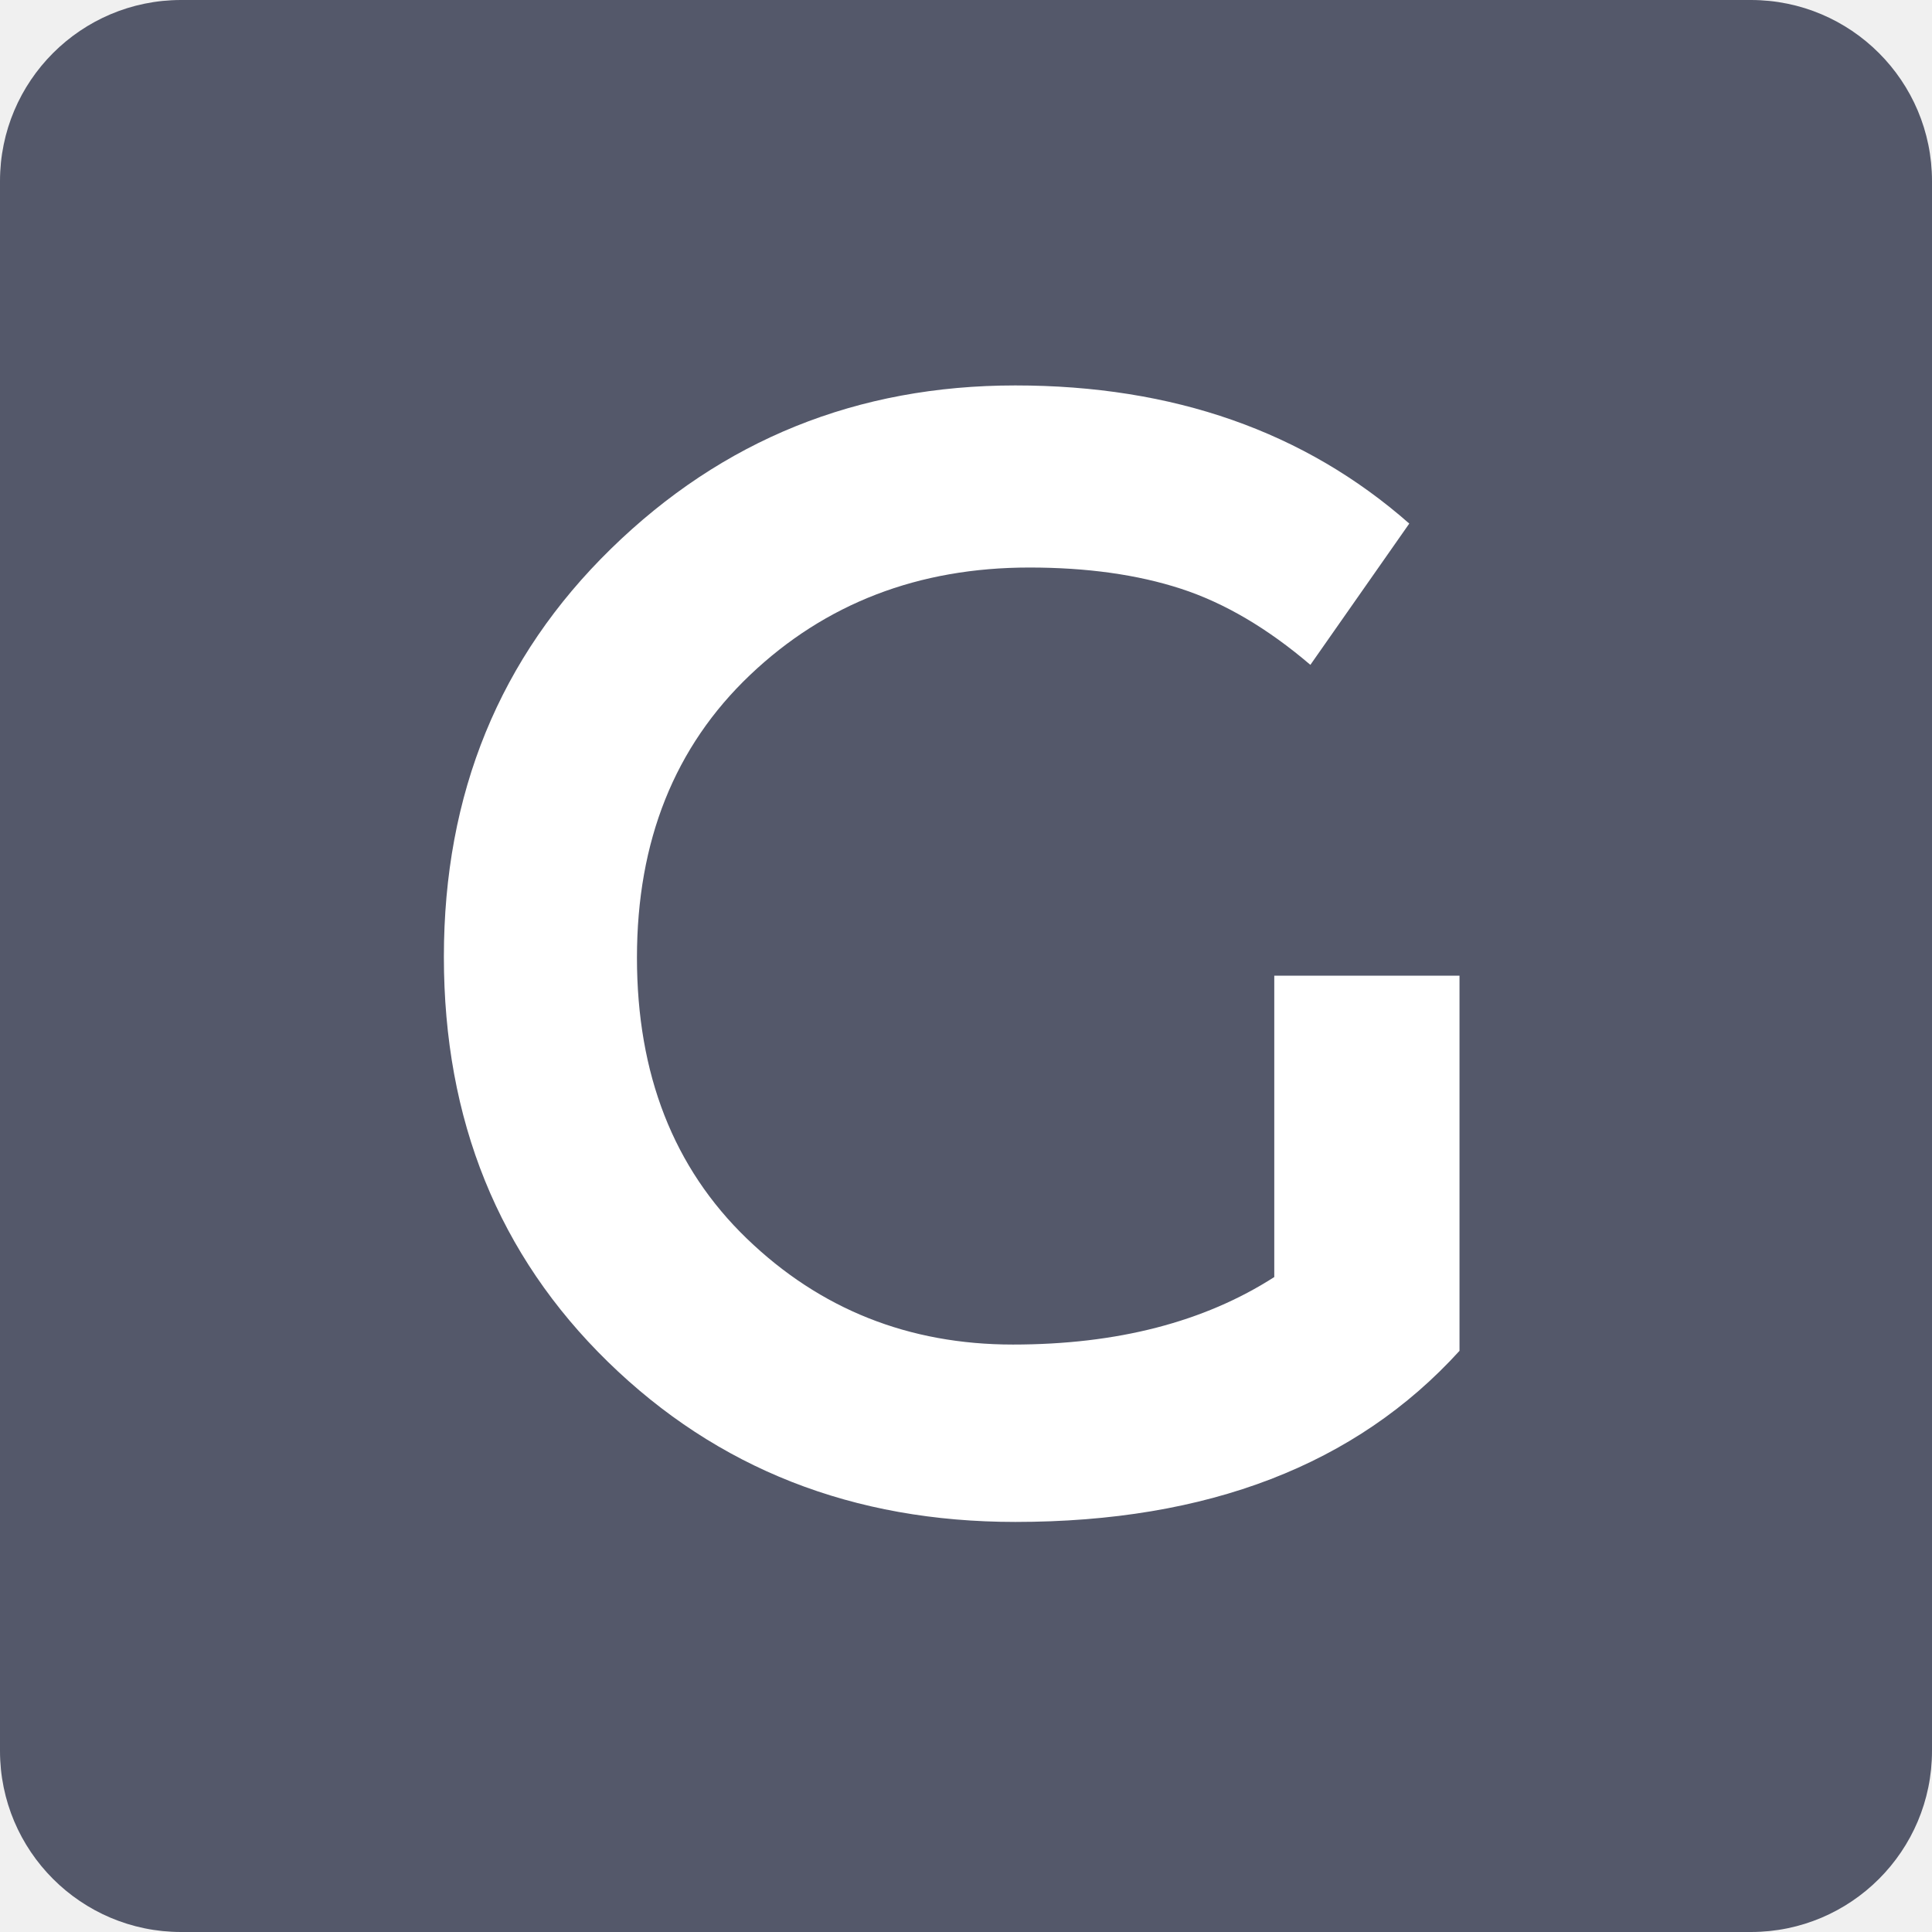
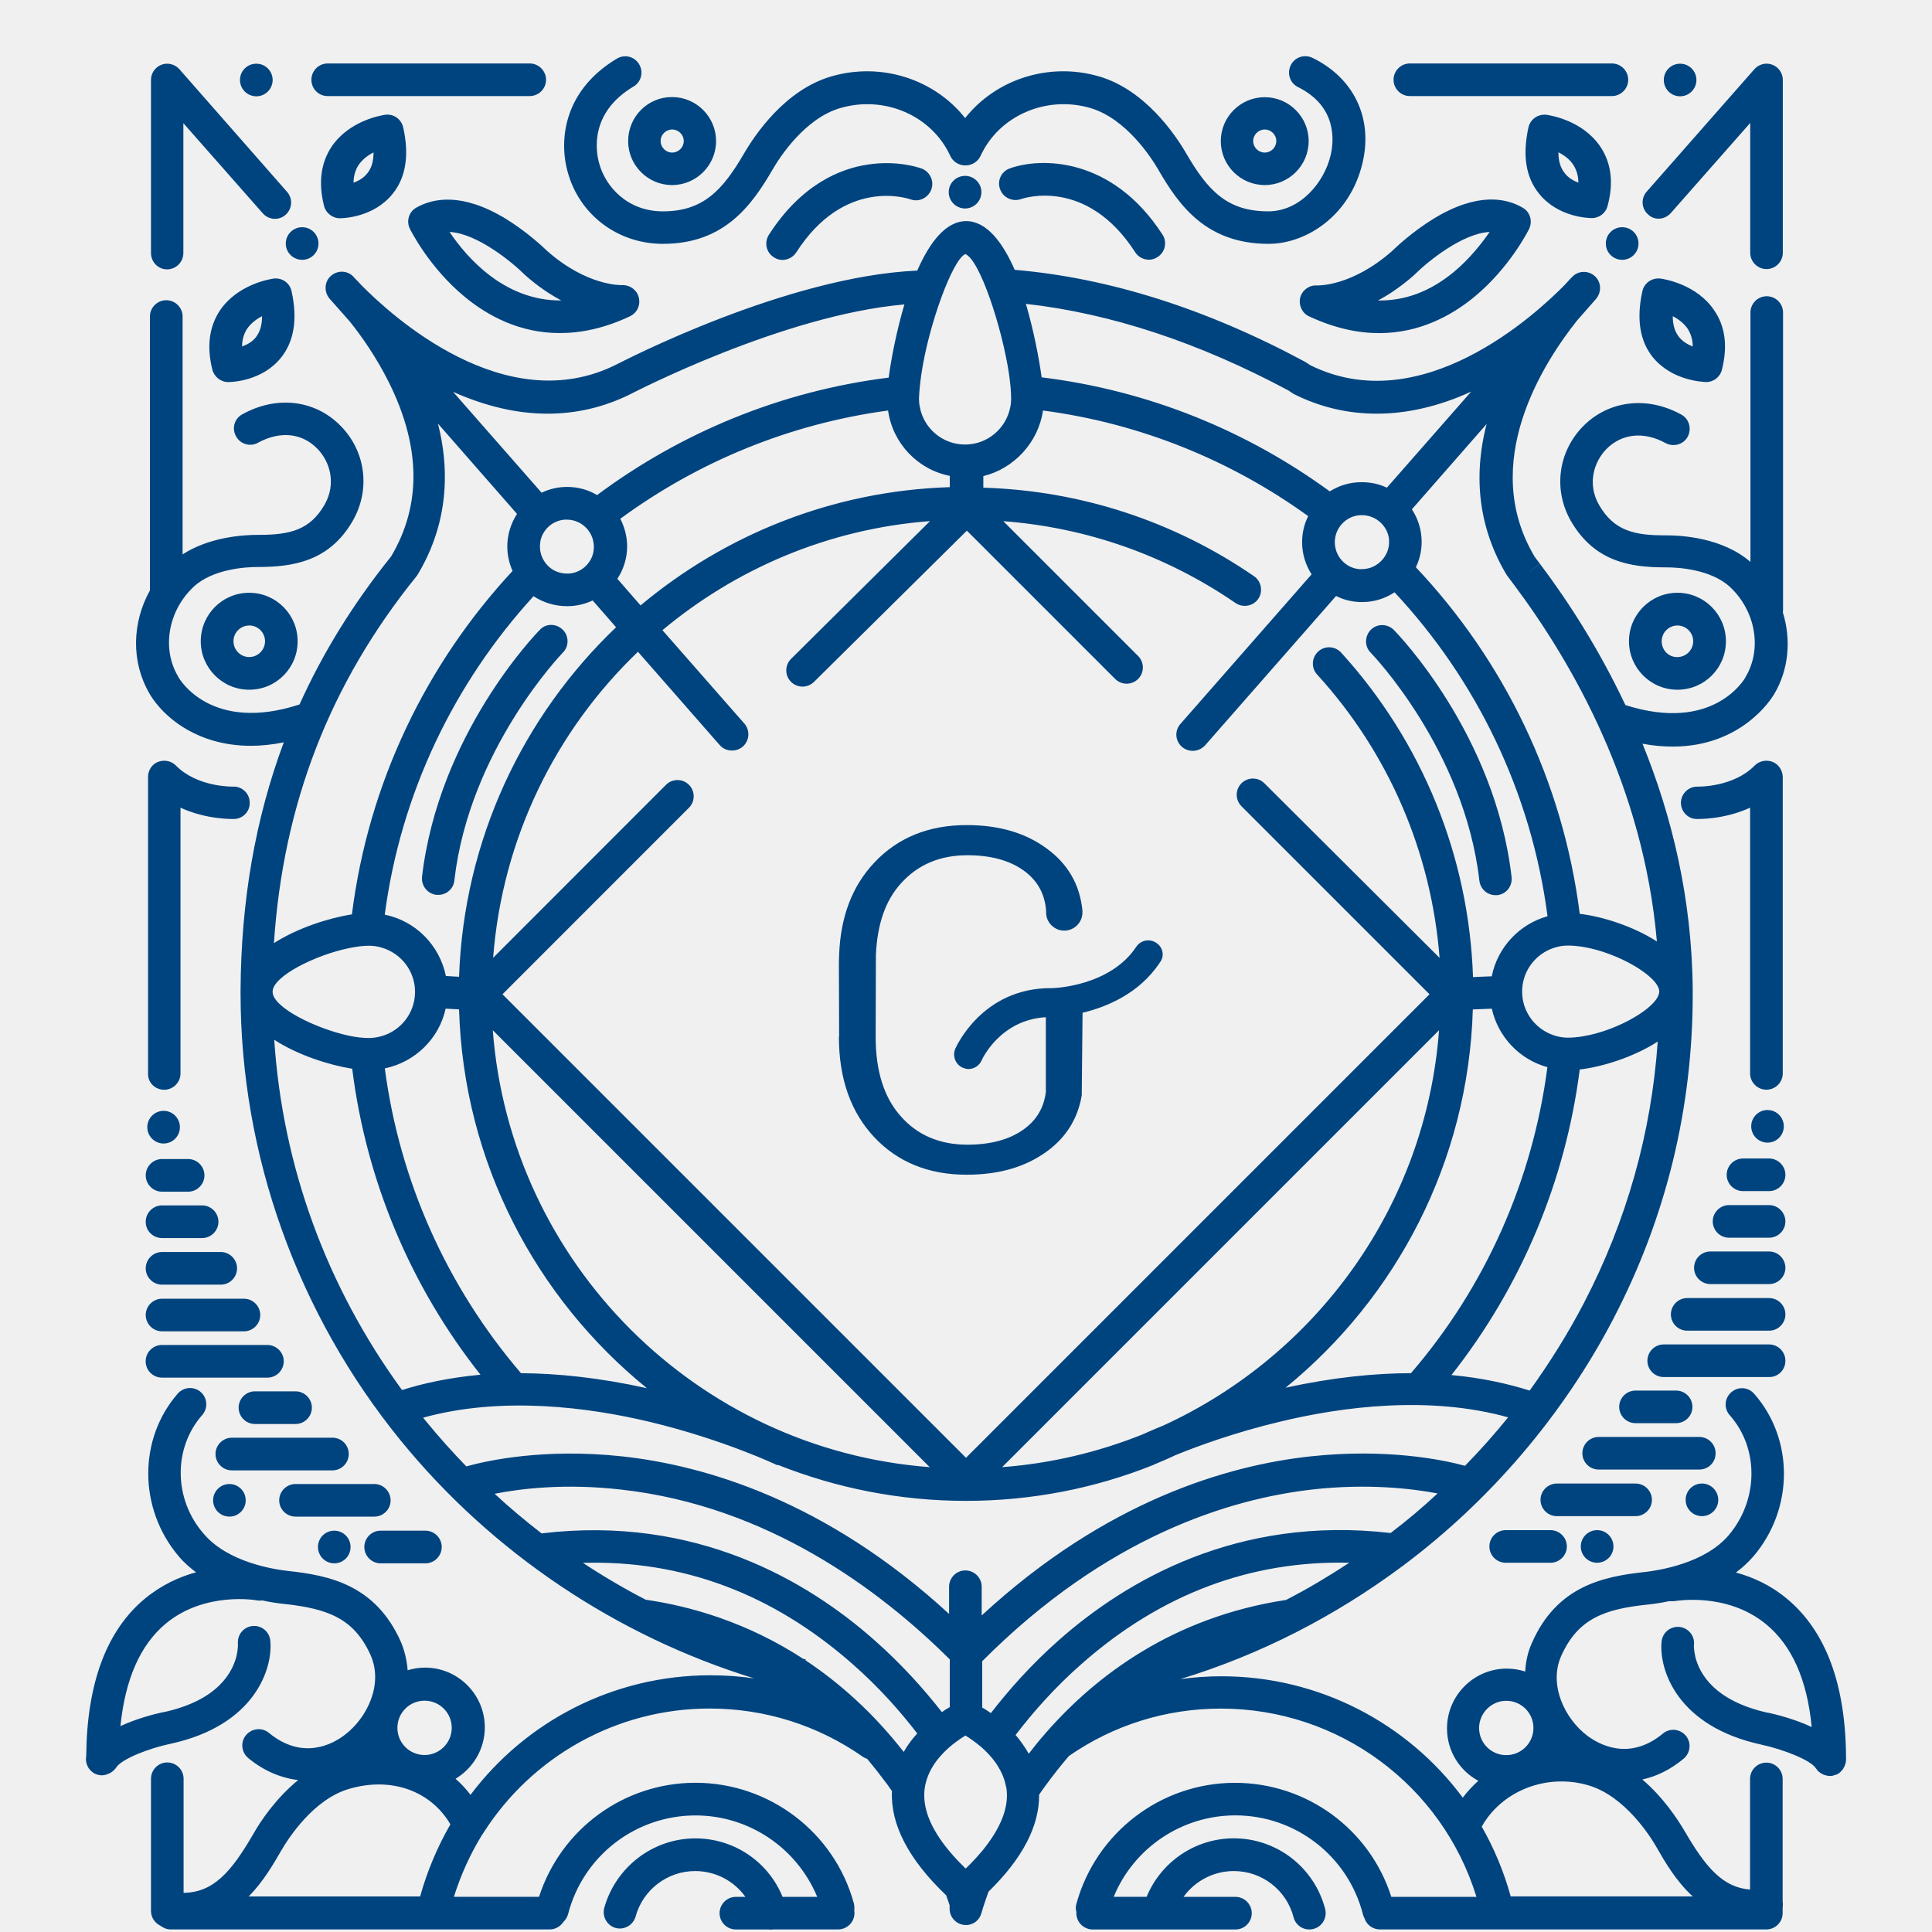
- <svg xmlns="http://www.w3.org/2000/svg" width="32px" height="32px" viewBox="0 0 32 32" version="1.1">
-   <defs />
-   <g id="Page-1" stroke="none" stroke-width="1" fill="none" fill-rule="evenodd">
-     <g id="Gutenberg">
-       <rect id="Rectangle" fill="#54586A" x="0" y="0" width="32" height="32" rx="3" />
-       <path d="M21.106,16.16 L24.174,16.16 L24.174,22.374 C22.458,24.263 20.005,25.208 16.816,25.208 C14.129,25.208 11.88,24.324 10.069,22.556 C8.258,20.788 7.352,18.552 7.352,15.848 C7.352,13.144 8.275,10.891 10.121,9.088 C11.967,7.285 14.199,6.384 16.816,6.384 C19.433,6.384 21.609,7.147 23.342,8.672 L21.704,11.012 C20.993,10.405 20.278,9.985 19.559,9.751 C18.84,9.517 18.003,9.4 17.05,9.4 C15.213,9.4 13.67,9.994 12.422,11.181 C11.174,12.368 10.55,13.928 10.55,15.861 C10.55,17.794 11.157,19.345 12.37,20.515 C13.583,21.685 15.052,22.27 16.777,22.27 C18.502,22.27 19.945,21.897 21.106,21.152 L21.106,16.16 Z" id="G" fill="#FFFFFF" />
-     </g>
-   </g>
+ <svg xmlns="http://www.w3.org/2000/svg" width="33" height="33" viewBox="0 0 33 33" fill="none">
+   <path d="M19.749 16.104C19.637 16.028 19.484 16.058 19.408 16.172C18.963 16.843 18.017 16.878 17.968 16.878C17.959 16.878 17.955 16.878 17.945 16.878C16.78 16.878 16.335 17.873 16.317 17.913C16.264 18.038 16.321 18.183 16.443 18.237C16.475 18.25 16.511 18.26 16.541 18.26C16.636 18.26 16.725 18.206 16.767 18.112C16.771 18.102 17.077 17.419 17.864 17.375V18.648C17.832 18.922 17.703 19.139 17.472 19.3C17.233 19.467 16.915 19.552 16.523 19.552C16.055 19.552 15.672 19.391 15.389 19.07C15.101 18.75 14.957 18.297 14.957 17.712L14.961 16.308C14.984 15.79 15.123 15.381 15.389 15.089C15.677 14.769 16.055 14.608 16.523 14.608C16.915 14.608 17.233 14.693 17.472 14.86C17.711 15.027 17.845 15.256 17.868 15.553C17.868 15.562 17.868 15.576 17.868 15.585C17.868 15.756 18.008 15.896 18.179 15.896C18.349 15.896 18.489 15.756 18.489 15.585C18.489 15.576 18.489 15.562 18.489 15.553C18.444 15.108 18.241 14.757 17.877 14.492C17.513 14.224 17.06 14.093 16.511 14.093C15.859 14.093 15.332 14.309 14.932 14.736C14.555 15.136 14.356 15.662 14.333 16.311C14.333 16.356 14.329 16.4 14.329 16.445L14.333 17.709H14.329C14.329 18.424 14.532 18.996 14.932 19.423C15.332 19.849 15.859 20.065 16.511 20.065C17.06 20.065 17.513 19.935 17.879 19.669C18.212 19.427 18.409 19.107 18.477 18.71L18.491 17.299C18.9 17.2 19.457 16.974 19.809 16.444C19.897 16.333 19.867 16.18 19.749 16.104ZM24.081 1.641H27.532C27.685 1.641 27.811 1.516 27.811 1.362C27.811 1.209 27.685 1.084 27.532 1.084H24.081C23.928 1.084 23.803 1.209 23.803 1.362C23.803 1.516 23.928 1.641 24.081 1.641ZM5.597 1.641H9.048C9.201 1.641 9.327 1.516 9.327 1.362C9.327 1.209 9.2 1.084 9.048 1.084H5.597C5.444 1.084 5.319 1.209 5.319 1.362C5.319 1.516 5.44 1.641 5.597 1.641ZM27.708 3.881C27.863 3.881 27.987 4.006 27.987 4.16C27.987 4.314 27.861 4.438 27.708 4.438C27.553 4.438 27.429 4.313 27.429 4.16C27.428 4.006 27.553 3.881 27.708 3.881ZM16.484 3.004C16.639 3.004 16.763 3.129 16.763 3.282C16.763 3.436 16.637 3.561 16.484 3.561C16.331 3.561 16.205 3.436 16.205 3.282C16.205 3.129 16.329 3.004 16.484 3.004ZM11.311 4.165C11.315 4.165 11.32 4.165 11.324 4.165C12.372 4.165 12.84 3.508 13.196 2.897C13.313 2.694 13.745 2.02 14.356 1.845C15.112 1.625 15.917 1.976 16.232 2.664C16.277 2.762 16.376 2.821 16.475 2.825C16.479 2.825 16.484 2.825 16.488 2.825C16.492 2.825 16.497 2.825 16.505 2.825C16.604 2.821 16.703 2.762 16.748 2.664C17.063 1.976 17.868 1.625 18.624 1.845C19.236 2.025 19.668 2.696 19.784 2.897C20.14 3.513 20.607 4.165 21.669 4.165C22.308 4.165 23.064 3.688 23.275 2.774C23.451 2.018 23.127 1.334 22.42 0.989C22.28 0.921 22.115 0.976 22.047 1.114C21.979 1.254 22.033 1.42 22.172 1.488C22.843 1.821 22.784 2.41 22.729 2.648C22.621 3.116 22.208 3.61 21.663 3.61C20.965 3.61 20.632 3.26 20.259 2.616C20.075 2.301 19.561 1.536 18.775 1.306C17.916 1.054 17.007 1.356 16.485 2.017C15.964 1.356 15.055 1.054 14.196 1.306C13.409 1.536 12.896 2.301 12.712 2.616C12.339 3.258 12.005 3.61 11.321 3.61C11.317 3.61 11.312 3.61 11.312 3.61C10.719 3.606 10.34 3.192 10.232 2.782C10.179 2.589 10.065 1.928 10.821 1.478C10.952 1.402 10.997 1.23 10.916 1.096C10.837 0.966 10.672 0.921 10.536 1.002C9.668 1.52 9.533 2.338 9.695 2.932C9.893 3.665 10.545 4.16 11.311 4.165ZM5.161 3.881C5.316 3.881 5.44 4.006 5.44 4.16C5.44 4.314 5.315 4.438 5.161 4.438C5.008 4.438 4.881 4.314 4.881 4.16C4.881 4.006 5.007 3.881 5.161 3.881ZM4.379 1.088C4.533 1.088 4.657 1.213 4.657 1.366C4.657 1.52 4.532 1.645 4.379 1.645C4.225 1.645 4.099 1.521 4.099 1.366C4.099 1.212 4.224 1.088 4.379 1.088ZM28.697 1.088C28.852 1.088 28.976 1.213 28.976 1.366C28.976 1.52 28.851 1.645 28.697 1.645C28.544 1.645 28.419 1.52 28.419 1.366C28.419 1.213 28.543 1.088 28.697 1.088ZM30.191 18.96C30.345 18.96 30.469 19.085 30.469 19.238C30.469 19.393 30.344 19.517 30.191 19.517C30.036 19.517 29.912 19.392 29.912 19.238C29.912 19.085 30.036 18.96 30.191 18.96ZM29.071 25.34C29.225 25.34 29.349 25.465 29.349 25.619C29.349 25.773 29.224 25.897 29.071 25.897C28.917 25.897 28.792 25.772 28.792 25.619C28.792 25.464 28.916 25.34 29.071 25.34ZM27.28 26.136C27.435 26.136 27.559 26.261 27.559 26.415C27.559 26.569 27.433 26.693 27.28 26.693C27.125 26.693 27.001 26.568 27.001 26.415C27.001 26.26 27.127 26.136 27.28 26.136ZM10.729 2.41C10.729 2.824 11.067 3.161 11.48 3.161C11.893 3.161 12.231 2.824 12.231 2.41C12.231 1.997 11.895 1.658 11.481 1.658C11.068 1.654 10.729 1.992 10.729 2.41ZM11.481 2.212C11.589 2.212 11.679 2.301 11.679 2.409C11.679 2.517 11.589 2.606 11.481 2.606C11.373 2.606 11.284 2.517 11.284 2.409C11.283 2.302 11.373 2.212 11.481 2.212ZM21.603 3.161C22.016 3.161 22.353 2.824 22.353 2.41C22.353 1.997 22.016 1.66 21.603 1.66C21.189 1.66 20.852 1.997 20.852 2.41C20.852 2.824 21.189 3.161 21.603 3.161ZM21.603 2.212C21.711 2.212 21.8 2.301 21.8 2.409C21.8 2.517 21.711 2.606 21.603 2.606C21.495 2.606 21.405 2.517 21.405 2.409C21.405 2.302 21.495 2.212 21.603 2.212ZM17.244 2.878C17.1 2.932 17.028 3.09 17.083 3.234C17.136 3.378 17.295 3.45 17.439 3.401C17.484 3.384 18.563 3.024 19.391 4.31C19.444 4.392 19.535 4.436 19.624 4.436C19.673 4.436 19.728 4.422 19.772 4.39C19.903 4.309 19.939 4.134 19.857 4.008C18.993 2.672 17.771 2.685 17.244 2.878ZM15.741 2.878C15.701 2.865 15.332 2.734 14.828 2.81C14.36 2.878 13.689 3.144 13.132 4.012C13.051 4.142 13.087 4.313 13.217 4.394C13.263 4.426 13.316 4.44 13.365 4.44C13.455 4.44 13.545 4.394 13.599 4.314C14.421 3.028 15.501 3.388 15.551 3.405C15.695 3.458 15.852 3.382 15.907 3.238C15.961 3.094 15.885 2.932 15.741 2.878ZM28.54 3.638L29.895 2.1V4.317C29.895 4.47 30.02 4.596 30.173 4.596C30.327 4.596 30.452 4.47 30.452 4.317V1.366C30.452 1.249 30.38 1.146 30.272 1.105C30.164 1.064 30.043 1.096 29.967 1.181L28.127 3.273C28.023 3.39 28.037 3.565 28.153 3.665C28.261 3.769 28.436 3.756 28.54 3.638ZM2.853 4.601C3.007 4.601 3.132 4.476 3.132 4.322V2.104L4.487 3.642C4.589 3.76 4.765 3.769 4.877 3.67C4.995 3.566 5.003 3.392 4.904 3.278L3.064 1.182C2.988 1.097 2.867 1.065 2.759 1.105C2.651 1.146 2.579 1.249 2.579 1.366V4.322C2.579 4.474 2.7 4.601 2.853 4.601ZM22.493 4.876C22.363 4.866 22.241 4.957 22.209 5.082C22.177 5.213 22.241 5.348 22.357 5.402C22.799 5.609 23.199 5.69 23.559 5.69C24.247 5.69 24.796 5.389 25.179 5.074C25.791 4.57 26.105 3.936 26.119 3.909C26.181 3.778 26.136 3.621 26.011 3.549C25.727 3.382 25.237 3.28 24.491 3.733C24.117 3.962 23.829 4.237 23.78 4.286C23.096 4.889 22.525 4.876 22.493 4.876ZM24.153 4.7C24.157 4.696 24.163 4.69 24.167 4.686C24.379 4.474 24.976 3.985 25.444 3.962C25.309 4.156 25.107 4.417 24.832 4.646C24.427 4.98 23.995 5.141 23.536 5.132C23.727 5.033 23.937 4.889 24.153 4.7ZM7.108 3.548C6.983 3.62 6.937 3.778 7.001 3.908C7.015 3.934 7.329 4.569 7.941 5.073C8.324 5.388 8.868 5.689 9.561 5.689C9.925 5.689 10.327 5.608 10.763 5.401C10.884 5.342 10.943 5.212 10.911 5.081C10.879 4.952 10.761 4.866 10.627 4.87C10.604 4.87 10.028 4.888 9.344 4.285C9.295 4.237 9.007 3.962 8.633 3.733C7.887 3.282 7.392 3.386 7.108 3.548ZM8.971 4.7C9.183 4.889 9.393 5.028 9.587 5.132C8.615 5.141 7.972 4.398 7.679 3.962C8.147 3.985 8.745 4.476 8.956 4.686C8.963 4.69 8.967 4.696 8.971 4.7ZM30.519 27.305C30.24 27.072 29.933 26.936 29.651 26.86C29.759 26.779 29.863 26.684 29.952 26.581C30.64 25.772 30.645 24.58 29.961 23.805C29.857 23.688 29.683 23.68 29.569 23.783C29.452 23.887 29.444 24.061 29.547 24.175C30.047 24.741 30.037 25.619 29.529 26.221C29.116 26.707 28.328 26.824 28.095 26.851C27.388 26.927 26.596 27.089 26.169 28.056C26.101 28.204 26.061 28.371 26.052 28.551C25.953 28.519 25.845 28.501 25.737 28.501C25.175 28.501 24.716 28.96 24.716 29.523C24.716 29.909 24.932 30.247 25.251 30.417C25.156 30.503 25.067 30.597 24.985 30.705C24.04 29.432 22.529 28.632 20.865 28.632C20.627 28.632 20.388 28.649 20.159 28.681C21.527 28.263 22.799 27.611 23.96 26.747C25.459 25.627 26.704 24.164 27.559 22.523C28.459 20.795 28.913 18.928 28.913 16.985C28.913 16.972 28.913 16.962 28.913 16.949C28.913 16.945 28.913 16.945 28.913 16.94C28.913 16.934 28.913 16.93 28.913 16.927C28.904 15.348 28.553 13.927 28.055 12.703C28.239 12.739 28.415 12.752 28.572 12.752C29.737 12.752 30.249 11.95 30.304 11.857C30.556 11.434 30.596 10.921 30.452 10.459C30.456 10.445 30.456 10.427 30.456 10.409V5.338C30.456 5.185 30.331 5.06 30.177 5.06C30.024 5.06 29.899 5.185 29.899 5.338V9.598C29.427 9.189 28.743 9.144 28.459 9.144C27.909 9.148 27.568 9.062 27.316 8.63C27.104 8.266 27.227 7.888 27.437 7.672C27.703 7.402 28.08 7.366 28.449 7.568C28.584 7.64 28.755 7.594 28.827 7.46C28.899 7.325 28.853 7.154 28.719 7.082C28.133 6.758 27.477 6.84 27.041 7.28C26.609 7.721 26.528 8.373 26.835 8.904C27.235 9.592 27.843 9.691 28.44 9.691C28.449 9.691 28.453 9.691 28.463 9.691C28.643 9.691 29.223 9.717 29.556 10.032C29.988 10.441 30.1 11.084 29.817 11.561C29.817 11.561 29.813 11.565 29.813 11.57C29.791 11.611 29.256 12.52 27.763 12.043C27.313 11.089 26.791 10.278 26.305 9.632L26.084 9.801L26.304 9.63L26.215 9.513C25.256 7.908 26.363 6.197 26.939 5.473L27.263 5.104C27.361 4.986 27.352 4.812 27.236 4.712C27.124 4.617 26.961 4.622 26.859 4.725C26.849 4.734 26.8 4.784 26.724 4.869C26.224 5.377 24.272 7.177 22.379 6.237L22.325 6.201L22.299 6.184C20.603 5.27 18.929 4.744 17.332 4.609C17.125 4.137 16.851 3.777 16.504 3.777C16.153 3.777 15.879 4.141 15.667 4.622C13.431 4.721 10.651 6.165 10.533 6.224C8.629 7.184 6.668 5.374 6.168 4.866C6.092 4.781 6.037 4.732 6.033 4.722C5.929 4.618 5.768 4.614 5.656 4.709C5.539 4.808 5.531 4.984 5.629 5.101L5.976 5.493C6.177 5.744 6.433 6.108 6.649 6.544C7.189 7.637 7.199 8.63 6.681 9.504C6.037 10.305 5.516 11.146 5.116 12.033C3.609 12.524 3.069 11.605 3.047 11.565C3.047 11.561 3.043 11.561 3.043 11.556C2.759 11.079 2.871 10.436 3.303 10.027C3.636 9.712 4.216 9.685 4.396 9.685H4.4C5.003 9.685 5.624 9.591 6.024 8.898C6.331 8.366 6.249 7.709 5.817 7.273C5.381 6.828 4.724 6.752 4.14 7.076C4.004 7.148 3.955 7.318 4.032 7.453C4.104 7.588 4.275 7.637 4.409 7.561C4.783 7.358 5.16 7.394 5.421 7.665C5.633 7.881 5.751 8.258 5.543 8.622C5.296 9.05 4.959 9.136 4.419 9.136C4.415 9.136 4.409 9.136 4.401 9.136C4.153 9.136 3.579 9.172 3.119 9.469V5.406C3.119 5.253 2.993 5.128 2.84 5.128C2.687 5.128 2.561 5.253 2.561 5.406V10.085C2.255 10.633 2.237 11.304 2.552 11.844C2.583 11.902 2.776 12.226 3.208 12.469C3.456 12.608 3.811 12.739 4.284 12.739C4.455 12.739 4.644 12.721 4.847 12.68C4.361 13.984 4.117 15.388 4.109 16.917C4.109 16.921 4.109 16.921 4.109 16.927V16.93C4.109 16.944 4.109 16.957 4.109 16.966C4.109 19.729 5.081 22.441 6.844 24.605C8.405 26.521 10.528 27.943 12.881 28.668C12.633 28.632 12.381 28.615 12.131 28.615C10.48 28.615 8.981 29.401 8.037 30.657C7.961 30.559 7.876 30.464 7.781 30.383C8.079 30.203 8.281 29.879 8.281 29.505C8.281 28.943 7.823 28.484 7.26 28.484C7.156 28.484 7.057 28.501 6.963 28.529C6.949 28.353 6.909 28.188 6.845 28.039C6.413 27.072 5.627 26.909 4.92 26.833C4.687 26.807 3.899 26.689 3.485 26.204C2.964 25.615 2.955 24.737 3.453 24.171C3.557 24.053 3.543 23.879 3.431 23.779C3.313 23.675 3.139 23.689 3.039 23.801C2.36 24.575 2.364 25.767 3.048 26.577C3.137 26.685 3.241 26.775 3.349 26.856C3.065 26.932 2.76 27.072 2.481 27.301C1.82 27.845 1.483 28.755 1.473 29.992C1.451 30.104 1.5 30.221 1.599 30.284C1.644 30.311 1.693 30.324 1.743 30.324C1.76 30.324 1.783 30.32 1.801 30.315H1.805C1.815 30.315 1.819 30.311 1.828 30.305C1.841 30.301 1.86 30.296 1.873 30.288C1.877 30.288 1.877 30.284 1.883 30.284C1.928 30.257 1.968 30.221 1.995 30.176C2.103 30.036 2.548 29.861 2.917 29.784C4.361 29.469 4.663 28.493 4.617 28.025C4.604 27.872 4.469 27.76 4.316 27.773C4.163 27.787 4.051 27.921 4.064 28.075C4.064 28.079 4.068 28.16 4.041 28.281C3.973 28.56 3.727 29.041 2.8 29.244C2.796 29.244 2.796 29.244 2.791 29.244C2.683 29.267 2.359 29.343 2.057 29.483C2.139 28.681 2.395 28.097 2.831 27.733C3.501 27.176 4.387 27.333 4.396 27.337C4.428 27.341 4.455 27.341 4.481 27.337C4.629 27.369 4.756 27.387 4.851 27.396C5.593 27.477 6.047 27.639 6.331 28.273C6.551 28.773 6.268 29.348 5.885 29.636C5.692 29.784 5.175 30.077 4.595 29.6C4.477 29.501 4.303 29.519 4.203 29.636C4.104 29.753 4.121 29.928 4.239 30.028C4.5 30.244 4.792 30.369 5.093 30.405C4.707 30.72 4.445 31.116 4.328 31.323C3.951 31.975 3.644 32.325 3.136 32.331V30.383C3.136 30.229 3.011 30.104 2.857 30.104C2.704 30.104 2.579 30.229 2.579 30.383V32.641C2.579 32.753 2.647 32.848 2.74 32.893C2.789 32.929 2.848 32.956 2.911 32.956H9.388C9.487 32.956 9.568 32.907 9.621 32.831C9.657 32.795 9.689 32.749 9.703 32.696C9.959 31.701 10.855 31.009 11.88 31.009C12.797 31.009 13.612 31.567 13.959 32.4H13.367C13.124 31.801 12.539 31.401 11.877 31.401C11.153 31.401 10.515 31.892 10.321 32.589C10.281 32.737 10.371 32.891 10.515 32.931C10.663 32.971 10.816 32.881 10.856 32.737C10.981 32.279 11.4 31.959 11.873 31.959C12.224 31.959 12.539 32.129 12.732 32.4H12.569C12.416 32.4 12.291 32.525 12.291 32.679C12.291 32.832 12.416 32.957 12.569 32.957H13.132C13.141 32.956 13.155 32.96 13.164 32.96C13.177 32.96 13.191 32.96 13.2 32.956H14.316C14.469 32.956 14.595 32.831 14.595 32.677C14.595 32.664 14.595 32.651 14.591 32.637C14.595 32.601 14.595 32.561 14.587 32.52C14.259 31.301 13.143 30.451 11.879 30.451C10.655 30.451 9.58 31.243 9.207 32.399H7.753C7.871 32.025 8.028 31.679 8.225 31.355C8.239 31.337 8.248 31.319 8.261 31.301C9.084 30.011 10.524 29.183 12.121 29.183C13.067 29.183 13.975 29.471 14.744 30.011C14.767 30.024 14.789 30.037 14.812 30.043C14.929 30.183 15.045 30.331 15.159 30.484C15.185 30.52 15.208 30.556 15.235 30.592C15.208 31.163 15.519 31.761 16.161 32.373C16.184 32.441 16.207 32.499 16.22 32.544V32.603C16.22 32.756 16.345 32.881 16.499 32.881C16.629 32.881 16.732 32.796 16.764 32.675C16.764 32.671 16.804 32.535 16.885 32.311C17.465 31.744 17.753 31.191 17.749 30.655C17.785 30.601 17.825 30.543 17.867 30.488C17.992 30.317 18.123 30.151 18.259 29.993C19.024 29.463 19.919 29.184 20.855 29.184C22.871 29.184 24.633 30.497 25.219 32.4H23.765C23.396 31.244 22.321 30.452 21.093 30.452C19.829 30.452 18.719 31.303 18.385 32.521C18.372 32.567 18.372 32.611 18.385 32.656C18.385 32.665 18.385 32.669 18.385 32.679C18.385 32.832 18.511 32.957 18.664 32.957H21.103C21.256 32.957 21.381 32.832 21.381 32.679C21.381 32.525 21.256 32.4 21.103 32.4H20.216C20.409 32.131 20.724 31.959 21.075 31.959C21.556 31.959 21.975 32.283 22.096 32.751C22.128 32.876 22.24 32.957 22.365 32.957C22.388 32.957 22.411 32.953 22.433 32.948C22.581 32.912 22.672 32.759 22.636 32.611C22.452 31.9 21.813 31.4 21.075 31.4C20.417 31.4 19.833 31.8 19.585 32.399H19.023C19.364 31.567 20.183 31.008 21.101 31.008C22.127 31.008 23.023 31.701 23.279 32.695C23.283 32.717 23.296 32.74 23.305 32.763C23.341 32.875 23.445 32.956 23.571 32.956H30.171C30.324 32.956 30.449 32.831 30.449 32.677C30.449 32.673 30.449 32.664 30.449 32.66C30.449 32.656 30.449 32.647 30.449 32.643V32.589C30.453 32.563 30.453 32.536 30.453 32.508C30.453 32.504 30.453 32.499 30.449 32.495V30.385C30.449 30.232 30.324 30.107 30.171 30.107C30.017 30.107 29.892 30.232 29.892 30.385V32.275C29.424 32.239 29.132 31.892 28.772 31.272C28.655 31.075 28.412 30.701 28.052 30.395C28.3 30.341 28.537 30.224 28.759 30.039C28.876 29.94 28.893 29.764 28.795 29.647C28.696 29.529 28.52 29.512 28.403 29.611C27.827 30.088 27.309 29.795 27.112 29.647C26.729 29.359 26.447 28.779 26.667 28.284C26.951 27.649 27.404 27.483 28.147 27.407C28.241 27.397 28.367 27.38 28.516 27.348C28.543 27.352 28.575 27.352 28.605 27.348C28.615 27.348 29.492 27.187 30.167 27.744C30.608 28.108 30.868 28.693 30.945 29.499C30.64 29.355 30.311 29.279 30.208 29.256C30.204 29.256 30.204 29.256 30.199 29.256C29.276 29.053 29.024 28.577 28.957 28.297C28.931 28.18 28.931 28.1 28.935 28.091C28.948 27.937 28.836 27.803 28.683 27.789C28.529 27.776 28.395 27.888 28.381 28.041C28.336 28.513 28.637 29.485 30.087 29.8C30.46 29.881 30.932 30.065 31.017 30.205C31.017 30.205 31.017 30.209 31.021 30.209C31.035 30.227 31.048 30.245 31.061 30.259C31.065 30.263 31.071 30.263 31.075 30.268C31.088 30.277 31.101 30.291 31.115 30.295C31.119 30.299 31.128 30.304 31.132 30.304C31.145 30.313 31.159 30.317 31.172 30.321C31.176 30.321 31.185 30.325 31.189 30.325C31.207 30.329 31.229 30.335 31.252 30.335C31.269 30.335 31.284 30.335 31.301 30.331C31.305 30.331 31.311 30.331 31.315 30.327C31.328 30.323 31.341 30.317 31.36 30.313H31.364C31.377 30.309 31.387 30.3 31.4 30.296L31.404 30.292C31.413 30.288 31.421 30.279 31.427 30.275C31.431 30.271 31.44 30.265 31.444 30.257C31.448 30.253 31.457 30.244 31.461 30.24C31.465 30.231 31.475 30.227 31.479 30.217C31.483 30.208 31.488 30.204 31.492 30.195C31.496 30.185 31.501 30.181 31.505 30.172C31.509 30.163 31.509 30.155 31.515 30.145C31.519 30.136 31.519 30.128 31.524 30.119C31.524 30.109 31.528 30.101 31.528 30.096C31.528 30.087 31.532 30.079 31.532 30.064V30.053C31.531 28.781 31.189 27.859 30.519 27.305ZM7.176 32.393H4.248C4.496 32.141 4.671 31.84 4.805 31.607C4.923 31.404 5.355 30.729 5.965 30.555C6.685 30.343 7.36 30.591 7.693 31.161C7.473 31.543 7.297 31.957 7.176 32.393ZM7.252 29.977C6.996 29.977 6.788 29.771 6.788 29.513C6.788 29.256 6.995 29.049 7.252 29.049C7.508 29.049 7.716 29.256 7.716 29.513C7.716 29.771 7.504 29.977 7.252 29.977ZM23.753 26.185C21.127 25.88 19.228 27.008 18.095 28.007C17.604 28.439 17.217 28.884 16.925 29.261C16.872 29.225 16.821 29.189 16.777 29.167V28.375C18.905 26.237 21.02 25.599 22.423 25.441C23.353 25.337 24.105 25.424 24.555 25.509C24.297 25.749 24.032 25.973 23.753 26.185ZM27.051 22.263C26.781 22.78 26.471 23.275 26.128 23.752C25.772 23.64 25.327 23.536 24.792 23.487C25.984 21.975 26.74 20.171 26.983 18.268C27.369 18.223 27.905 18.056 28.315 17.791C28.207 19.352 27.784 20.855 27.051 22.263ZM25.157 17.242L25.481 17.229C25.589 17.71 25.953 18.097 26.431 18.228C26.179 20.153 25.379 21.971 24.1 23.455C23.484 23.455 22.768 23.527 21.959 23.703C23.848 22.164 25.08 19.847 25.157 17.242ZM19.871 24.349C19.691 24.421 19.565 24.48 19.501 24.507C18.755 24.804 17.953 24.997 17.117 25.06L24.58 17.597C24.356 20.603 22.484 23.149 19.871 24.349ZM28.341 16.941C28.332 17.193 27.644 17.602 27.037 17.701C26.952 17.715 26.867 17.724 26.785 17.724C26.677 17.724 26.573 17.701 26.48 17.661C26.196 17.54 25.999 17.261 25.999 16.937C25.999 16.613 26.196 16.334 26.48 16.213C26.575 16.173 26.677 16.151 26.785 16.151C26.867 16.151 26.952 16.16 27.037 16.173C27.644 16.272 28.328 16.681 28.341 16.929C28.341 16.932 28.341 16.936 28.341 16.941ZM25.737 9.824L25.855 9.981C26.876 11.344 28.072 13.454 28.301 16.081C27.896 15.82 27.365 15.653 26.983 15.609C26.695 13.333 25.683 11.277 24.184 9.689C24.247 9.559 24.283 9.41 24.283 9.257C24.283 9.05 24.22 8.857 24.116 8.7L25.393 7.242C25.152 8.168 25.269 9.045 25.737 9.824ZM22.008 6.67L22.067 6.71L22.097 6.729C22.543 6.954 23.02 7.066 23.515 7.066C24.036 7.066 24.581 6.941 25.129 6.689L23.689 8.33C23.559 8.268 23.415 8.236 23.257 8.236C23.055 8.236 22.871 8.294 22.713 8.393C21.296 7.358 19.619 6.67 17.792 6.445C17.747 6.117 17.657 5.649 17.523 5.19C18.967 5.352 20.473 5.848 22.008 6.67ZM23.727 9.257C23.727 9.46 23.592 9.634 23.407 9.698C23.361 9.712 23.312 9.721 23.263 9.721C23.249 9.721 23.231 9.721 23.217 9.721C23.011 9.704 22.844 9.545 22.808 9.348C22.804 9.321 22.799 9.289 22.799 9.262C22.799 9.23 22.803 9.204 22.808 9.173C22.848 8.97 23.02 8.813 23.231 8.8C23.24 8.8 23.253 8.8 23.263 8.8C23.272 8.8 23.28 8.8 23.289 8.8C23.496 8.813 23.672 8.961 23.717 9.16C23.721 9.186 23.727 9.209 23.727 9.236C23.721 9.238 23.727 9.248 23.727 9.257ZM17.815 7.012C19.488 7.232 21.036 7.87 22.345 8.816C22.277 8.95 22.241 9.1 22.241 9.261C22.241 9.464 22.3 9.648 22.403 9.81L20.163 12.365C20.059 12.482 20.073 12.657 20.189 12.757C20.243 12.803 20.307 12.825 20.373 12.825C20.449 12.825 20.527 12.793 20.585 12.73L22.821 10.18C22.956 10.248 23.105 10.284 23.267 10.284C23.473 10.284 23.663 10.221 23.82 10.117C25.215 11.611 26.155 13.527 26.433 15.65C25.952 15.785 25.579 16.181 25.48 16.676L25.16 16.689C25.092 14.633 24.296 12.672 22.907 11.146C22.803 11.034 22.628 11.025 22.515 11.129C22.403 11.233 22.393 11.408 22.497 11.521C23.721 12.861 24.449 14.562 24.589 16.361L21.597 13.379C21.489 13.271 21.313 13.271 21.205 13.379C21.097 13.486 21.097 13.662 21.205 13.771L24.417 16.983L16.5 24.9L8.583 16.983L11.768 13.797C11.876 13.689 11.876 13.513 11.768 13.405C11.66 13.297 11.484 13.297 11.376 13.405L8.423 16.36C8.58 14.313 9.497 12.473 10.897 11.133L12.292 12.725C12.345 12.788 12.423 12.82 12.504 12.82C12.567 12.82 12.635 12.797 12.688 12.752C12.805 12.648 12.813 12.473 12.715 12.36L11.315 10.764C12.575 9.712 14.153 9.032 15.885 8.901L13.511 11.255C13.403 11.363 13.403 11.539 13.511 11.646C13.564 11.7 13.636 11.728 13.708 11.728C13.78 11.728 13.848 11.701 13.905 11.646L16.515 9.064L19.048 11.597C19.156 11.705 19.332 11.705 19.44 11.597C19.548 11.489 19.548 11.313 19.44 11.205L17.137 8.902C18.564 9.01 19.921 9.488 21.105 10.301C21.231 10.386 21.407 10.354 21.492 10.229C21.577 10.104 21.545 9.928 21.42 9.842C20.052 8.902 18.46 8.38 16.796 8.33V8.132C17.316 8.006 17.735 7.561 17.815 7.012ZM9.687 10.354C9.844 10.354 9.992 10.319 10.123 10.256L10.523 10.714C8.935 12.23 7.923 14.34 7.841 16.684L7.616 16.671C7.508 16.144 7.099 15.73 6.572 15.623C6.847 13.54 7.764 11.66 9.113 10.184C9.281 10.292 9.475 10.354 9.687 10.354ZM9.223 9.338C9.223 9.316 9.223 9.298 9.227 9.276C9.227 9.262 9.231 9.253 9.231 9.24C9.271 9.042 9.443 8.889 9.649 8.876C9.659 8.876 9.667 8.876 9.672 8.876C9.677 8.876 9.676 8.876 9.681 8.876C9.893 8.876 10.073 9.02 10.127 9.217C10.136 9.257 10.144 9.298 10.144 9.338C10.144 9.37 10.14 9.401 10.135 9.433C10.095 9.63 9.923 9.784 9.716 9.797C9.703 9.797 9.693 9.797 9.68 9.797C9.621 9.797 9.563 9.784 9.513 9.765C9.349 9.703 9.223 9.532 9.223 9.338ZM7.612 17.228L7.841 17.241C7.917 19.851 9.155 22.172 11.049 23.711C10.235 23.531 9.52 23.459 8.899 23.455C7.631 21.975 6.825 20.167 6.573 18.249C7.091 18.141 7.5 17.741 7.612 17.228ZM8.417 17.597L15.88 25.06C11.904 24.759 8.719 21.575 8.417 17.597ZM15.737 6.396C15.859 5.554 16.272 4.43 16.488 4.34C16.736 4.434 17.117 5.6 17.235 6.39C17.257 6.549 17.271 6.693 17.271 6.81C17.271 6.86 17.267 6.905 17.257 6.95C17.189 7.314 16.871 7.593 16.484 7.593C16.097 7.593 15.777 7.314 15.711 6.95C15.701 6.905 15.697 6.856 15.697 6.81C15.701 6.688 15.715 6.549 15.737 6.396ZM16.223 8.128V8.321C14.216 8.384 12.381 9.136 10.941 10.341L10.545 9.886C10.649 9.729 10.712 9.536 10.712 9.333C10.712 9.162 10.667 9 10.595 8.861C11.913 7.894 13.473 7.241 15.169 7.012C15.247 7.57 15.673 8.02 16.223 8.128ZM9.353 7.066C9.848 7.066 10.325 6.954 10.775 6.729C10.801 6.716 13.371 5.38 15.448 5.2C15.313 5.654 15.223 6.126 15.179 6.45C13.331 6.68 11.625 7.394 10.199 8.456C10.047 8.366 9.875 8.317 9.687 8.317C9.529 8.317 9.381 8.353 9.251 8.416L7.739 6.693C8.292 6.94 8.832 7.066 9.353 7.066ZM7.108 9.851L7.131 9.819C7.599 9.045 7.716 8.162 7.481 7.236L8.831 8.778C8.728 8.937 8.665 9.13 8.665 9.333C8.665 9.481 8.697 9.621 8.755 9.752C7.284 11.336 6.293 13.369 6.011 15.618C5.611 15.681 5.08 15.852 4.679 16.109C4.837 13.733 5.633 11.677 7.108 9.851ZM4.657 16.932C4.667 16.671 5.391 16.311 5.961 16.195C6.087 16.168 6.204 16.154 6.303 16.154C6.379 16.154 6.447 16.164 6.519 16.186C6.847 16.281 7.089 16.582 7.089 16.942C7.089 17.302 6.847 17.604 6.519 17.698C6.451 17.716 6.379 17.73 6.303 17.73C6.199 17.73 6.083 17.717 5.961 17.691C5.391 17.569 4.665 17.209 4.657 16.948C4.657 16.936 4.657 16.936 4.657 16.932ZM4.684 17.76C5.084 18.021 5.62 18.192 6.016 18.255C6.255 20.163 7.011 21.971 8.207 23.481C7.672 23.531 7.225 23.629 6.867 23.743C5.575 21.971 4.828 19.923 4.684 17.76ZM7.267 24.264C7.253 24.247 7.24 24.232 7.227 24.215C8.581 23.841 10.061 24.039 11.1 24.287C12.355 24.588 13.273 25.024 13.281 25.029L13.285 25.02C14.28 25.416 15.364 25.636 16.497 25.636C17.627 25.636 18.707 25.42 19.696 25.024C19.696 25.024 19.705 25.02 19.723 25.011C19.84 24.961 19.961 24.912 20.073 24.857C20.456 24.7 21.099 24.465 21.873 24.281C22.921 24.029 24.407 23.832 25.76 24.209C25.527 24.497 25.283 24.772 25.023 25.037C24.645 24.933 23.683 24.736 22.383 24.876C20.971 25.029 18.892 25.632 16.768 27.593V27.103C16.768 26.949 16.643 26.824 16.489 26.824C16.336 26.824 16.211 26.949 16.211 27.103V27.567C14.101 25.628 12.032 25.029 10.628 24.876C9.296 24.732 8.32 24.948 7.965 25.047C7.729 24.804 7.491 24.539 7.267 24.264ZM8.449 25.515C8.899 25.425 9.66 25.335 10.608 25.443C13.105 25.721 15.021 27.148 16.223 28.344V29.159C16.183 29.181 16.137 29.208 16.088 29.244C15.796 28.871 15.413 28.435 14.932 28.012C13.799 27.009 11.891 25.875 9.255 26.191V26.195C8.976 25.979 8.705 25.753 8.449 25.515ZM15.436 29.924C14.909 29.249 14.333 28.741 13.759 28.359L13.763 28.345C13.749 28.341 13.736 28.336 13.723 28.336C12.764 27.711 11.801 27.436 11.028 27.324C10.664 27.135 10.304 26.924 9.957 26.695C11.653 26.645 13.192 27.221 14.551 28.413C15.019 28.823 15.388 29.245 15.667 29.609C15.58 29.703 15.503 29.807 15.436 29.924ZM16.78 31.611C16.712 31.692 16.64 31.772 16.56 31.853C16.543 31.871 16.52 31.893 16.497 31.912L16.493 31.916L16.489 31.92V31.911C16.48 31.901 16.467 31.893 16.457 31.879C16.368 31.793 16.291 31.708 16.219 31.623C15.891 31.231 15.747 30.867 15.796 30.535C15.8 30.508 15.805 30.481 15.813 30.453C15.849 30.309 15.917 30.184 15.997 30.076C16.065 29.987 16.141 29.909 16.217 29.843C16.285 29.784 16.352 29.735 16.411 29.695C16.437 29.677 16.46 29.663 16.483 29.649C16.483 29.649 16.487 29.649 16.487 29.645H16.491C16.523 29.663 16.553 29.685 16.595 29.713C16.648 29.749 16.712 29.799 16.775 29.853C16.856 29.925 16.936 30.011 17.004 30.105C17.085 30.223 17.152 30.353 17.18 30.501C17.18 30.511 17.184 30.524 17.189 30.533C17.24 30.859 17.1 31.219 16.78 31.611ZM17.879 29.581C17.869 29.591 17.861 29.599 17.856 29.608C17.752 29.725 17.659 29.841 17.572 29.955C17.504 29.837 17.428 29.729 17.347 29.635C17.625 29.271 18.004 28.833 18.48 28.416C19.829 27.228 21.364 26.652 23.047 26.693C22.696 26.923 22.336 27.139 21.967 27.328C20.041 27.62 18.724 28.619 17.879 29.581ZM25.728 29.051C25.984 29.051 26.192 29.257 26.192 29.515C26.192 29.772 25.985 29.979 25.728 29.979C25.471 29.979 25.264 29.772 25.264 29.515C25.265 29.263 25.472 29.051 25.728 29.051ZM27.132 30.495C27.744 30.675 28.176 31.345 28.292 31.547C28.436 31.799 28.629 32.132 28.913 32.392H25.804C25.687 31.969 25.52 31.569 25.309 31.2C25.652 30.589 26.416 30.284 27.132 30.495ZM3.429 10.953C3.429 11.408 3.799 11.781 4.257 11.781C4.716 11.781 5.084 11.412 5.084 10.953C5.084 10.498 4.715 10.125 4.256 10.125C3.797 10.125 3.429 10.498 3.429 10.953ZM4.527 10.953C4.527 11.101 4.405 11.223 4.257 11.223C4.109 11.223 3.988 11.101 3.988 10.953C3.988 10.805 4.109 10.684 4.257 10.684C4.405 10.682 4.527 10.805 4.527 10.953ZM29.48 10.953C29.48 10.498 29.111 10.125 28.652 10.125C28.197 10.125 27.824 10.495 27.824 10.953C27.824 11.408 28.193 11.781 28.652 11.781C29.111 11.781 29.48 11.412 29.48 10.953ZM28.383 10.953C28.383 10.805 28.504 10.684 28.652 10.684C28.8 10.684 28.921 10.805 28.921 10.953C28.921 11.101 28.8 11.223 28.652 11.223C28.504 11.228 28.383 11.107 28.383 10.953ZM30.276 13.013C30.172 12.973 30.051 12.996 29.971 13.076C29.607 13.449 29.008 13.436 28.999 13.436C28.995 13.436 28.989 13.436 28.989 13.436C28.841 13.436 28.72 13.553 28.711 13.701C28.707 13.854 28.823 13.985 28.976 13.989C29.003 13.989 29.444 14.002 29.893 13.796V18.334C29.893 18.488 30.019 18.613 30.172 18.613C30.325 18.613 30.451 18.488 30.451 18.334V13.269C30.447 13.157 30.38 13.053 30.276 13.013ZM2.804 18.614C2.957 18.614 3.083 18.489 3.083 18.336V13.796C3.532 14.002 3.973 13.989 4 13.989C4.153 13.985 4.275 13.854 4.265 13.701C4.261 13.549 4.131 13.428 3.977 13.436C3.973 13.436 3.371 13.449 3.005 13.076C2.925 12.996 2.808 12.973 2.7 13.013C2.596 13.053 2.529 13.157 2.529 13.269V18.338C2.524 18.493 2.651 18.614 2.804 18.614ZM30.496 23.243C30.496 23.089 30.371 22.964 30.217 22.964H28.417C28.264 22.964 28.139 23.089 28.139 23.243C28.139 23.396 28.264 23.521 28.417 23.521H30.217C30.371 23.523 30.496 23.4 30.496 23.243ZM28.629 24.309C28.783 24.309 28.908 24.184 28.908 24.031C28.908 23.877 28.783 23.752 28.629 23.752H27.936C27.783 23.752 27.657 23.877 27.657 24.031C27.657 24.184 27.783 24.309 27.936 24.309H28.629ZM29.304 24.823C29.304 24.669 29.179 24.544 29.025 24.544H27.307C27.153 24.544 27.028 24.669 27.028 24.823C27.028 24.976 27.153 25.101 27.307 25.101H29.025C29.179 25.101 29.304 24.98 29.304 24.823ZM28.216 25.619C28.216 25.465 28.091 25.34 27.937 25.34H26.592C26.439 25.34 26.313 25.465 26.313 25.619C26.313 25.772 26.439 25.897 26.592 25.897H27.937C28.089 25.897 28.216 25.772 28.216 25.619ZM25.719 26.136C25.565 26.136 25.44 26.261 25.44 26.415C25.44 26.568 25.565 26.693 25.719 26.693H26.484C26.637 26.693 26.763 26.568 26.763 26.415C26.763 26.261 26.637 26.136 26.484 26.136H25.719ZM30.217 21.376H29.215C29.061 21.376 28.936 21.501 28.936 21.655C28.936 21.808 29.061 21.933 29.215 21.933H30.217C30.371 21.933 30.496 21.808 30.496 21.655C30.496 21.503 30.371 21.376 30.217 21.376ZM30.217 22.172H28.819C28.665 22.172 28.54 22.297 28.54 22.451C28.54 22.604 28.665 22.729 28.819 22.729H30.217C30.371 22.729 30.496 22.604 30.496 22.451C30.496 22.297 30.371 22.172 30.217 22.172ZM30.217 19.788H29.772C29.619 19.788 29.493 19.913 29.493 20.067C29.493 20.22 29.619 20.345 29.772 20.345H30.217C30.371 20.345 30.496 20.22 30.496 20.067C30.496 19.915 30.371 19.788 30.217 19.788ZM30.217 20.584H29.533C29.38 20.584 29.255 20.709 29.255 20.863C29.255 21.016 29.38 21.141 29.533 21.141H30.217C30.371 21.141 30.496 21.016 30.496 20.863C30.496 20.711 30.371 20.584 30.217 20.584ZM2.795 18.974C2.949 18.974 3.073 19.1 3.073 19.253C3.073 19.408 2.948 19.532 2.795 19.532C2.64 19.532 2.516 19.407 2.516 19.253C2.516 19.099 2.64 18.974 2.795 18.974ZM3.919 25.348C4.073 25.348 4.197 25.473 4.197 25.627C4.197 25.781 4.072 25.905 3.919 25.905C3.764 25.905 3.64 25.78 3.64 25.627C3.64 25.473 3.765 25.348 3.919 25.348ZM5.709 26.145C5.864 26.145 5.988 26.271 5.988 26.424C5.988 26.579 5.863 26.703 5.709 26.703C5.556 26.703 5.431 26.577 5.431 26.424C5.431 26.269 5.556 26.145 5.709 26.145ZM2.768 23.531H4.568C4.721 23.531 4.847 23.405 4.847 23.252C4.847 23.099 4.72 22.973 4.567 22.973H2.767C2.613 22.973 2.488 23.099 2.488 23.252C2.488 23.409 2.615 23.531 2.768 23.531ZM5.048 23.765H4.355C4.201 23.765 4.076 23.891 4.076 24.044C4.076 24.197 4.201 24.323 4.355 24.323H5.048C5.201 24.323 5.327 24.197 5.327 24.044C5.327 23.891 5.201 23.765 5.048 23.765ZM5.679 24.557H3.96C3.807 24.557 3.681 24.683 3.681 24.836C3.681 24.989 3.807 25.115 3.96 25.115H5.679C5.832 25.115 5.957 24.989 5.957 24.836C5.957 24.679 5.831 24.557 5.679 24.557ZM6.393 25.348H5.048C4.895 25.348 4.769 25.473 4.769 25.627C4.769 25.78 4.895 25.905 5.048 25.905H6.393C6.547 25.905 6.672 25.78 6.672 25.627C6.672 25.475 6.547 25.348 6.393 25.348ZM6.223 26.424C6.223 26.577 6.348 26.703 6.501 26.703H7.267C7.42 26.703 7.545 26.577 7.545 26.424C7.545 26.271 7.42 26.145 7.267 26.145H6.501C6.348 26.145 6.223 26.271 6.223 26.424ZM2.768 21.943H3.771C3.924 21.943 4.049 21.817 4.049 21.664C4.049 21.511 3.924 21.385 3.771 21.385H2.768C2.615 21.385 2.489 21.511 2.489 21.664C2.488 21.817 2.615 21.943 2.768 21.943ZM2.768 22.74H4.167C4.32 22.74 4.445 22.615 4.445 22.461C4.445 22.308 4.32 22.183 4.167 22.183H2.768C2.615 22.183 2.489 22.308 2.489 22.461C2.489 22.615 2.615 22.74 2.768 22.74ZM2.768 20.355H3.213C3.367 20.355 3.492 20.229 3.492 20.076C3.492 19.923 3.367 19.797 3.213 19.797H2.768C2.615 19.797 2.489 19.923 2.489 20.076C2.489 20.229 2.615 20.355 2.768 20.355ZM2.768 21.147H3.452C3.605 21.147 3.731 21.021 3.731 20.868C3.731 20.715 3.605 20.589 3.452 20.589H2.768C2.615 20.589 2.489 20.715 2.489 20.868C2.488 21.025 2.615 21.147 2.768 21.147ZM16.493 31.916C16.497 31.912 16.492 31.912 16.492 31.907L16.493 31.916ZM29.143 6.526C29.147 6.526 29.147 6.526 29.143 6.526C29.268 6.526 29.381 6.441 29.412 6.314C29.511 5.918 29.471 5.581 29.281 5.302C28.98 4.853 28.427 4.768 28.364 4.758C28.22 4.741 28.085 4.83 28.053 4.974C27.949 5.446 28.008 5.825 28.233 6.104C28.567 6.508 29.088 6.522 29.143 6.526ZM28.828 5.617C28.881 5.702 28.913 5.801 28.913 5.918C28.832 5.886 28.743 5.837 28.68 5.757C28.608 5.668 28.572 5.55 28.572 5.401C28.661 5.446 28.76 5.518 28.828 5.617ZM27.335 2.505C27.033 2.056 26.48 1.97 26.417 1.961C26.273 1.944 26.139 2.033 26.107 2.177C26.003 2.649 26.061 3.028 26.287 3.306C26.611 3.712 27.132 3.725 27.191 3.725C27.316 3.725 27.429 3.64 27.46 3.513C27.564 3.125 27.523 2.784 27.335 2.505ZM26.727 2.958C26.655 2.869 26.619 2.752 26.619 2.602C26.713 2.648 26.812 2.72 26.875 2.818C26.928 2.904 26.96 3.002 26.96 3.12C26.88 3.089 26.789 3.04 26.727 2.958ZM4.675 4.758C4.612 4.768 4.063 4.853 3.757 5.302C3.573 5.581 3.528 5.918 3.627 6.314C3.659 6.436 3.771 6.526 3.897 6.526C3.956 6.526 4.477 6.513 4.801 6.108C5.025 5.829 5.084 5.446 4.981 4.978C4.953 4.834 4.819 4.741 4.675 4.758ZM4.373 5.757C4.311 5.838 4.22 5.888 4.135 5.918C4.135 5.801 4.167 5.698 4.22 5.617C4.288 5.518 4.387 5.446 4.476 5.401C4.477 5.55 4.441 5.668 4.373 5.757ZM6.583 1.96C6.52 1.969 5.971 2.054 5.664 2.505C5.48 2.784 5.435 3.121 5.535 3.517C5.565 3.638 5.679 3.728 5.804 3.728C5.863 3.728 6.384 3.714 6.708 3.309C6.933 3.03 6.992 2.648 6.888 2.18C6.857 2.037 6.727 1.942 6.583 1.96ZM6.276 2.958C6.213 3.04 6.124 3.089 6.039 3.121C6.039 3.004 6.071 2.901 6.124 2.82C6.191 2.721 6.289 2.649 6.38 2.604C6.38 2.752 6.348 2.869 6.276 2.958ZM25.269 15.043C25.287 15.187 25.404 15.29 25.544 15.29C25.553 15.29 25.567 15.29 25.576 15.29C25.729 15.273 25.837 15.133 25.819 14.98C25.54 12.55 23.88 10.832 23.808 10.76C23.7 10.652 23.524 10.648 23.416 10.756C23.308 10.864 23.304 11.04 23.412 11.148C23.429 11.164 25.013 12.806 25.269 15.043ZM7.455 15.285C7.464 15.285 7.477 15.285 7.487 15.285C7.627 15.285 7.748 15.181 7.761 15.037C8.017 12.803 9.601 11.16 9.615 11.146C9.723 11.039 9.719 10.858 9.611 10.755C9.501 10.646 9.321 10.646 9.219 10.76C9.147 10.832 7.491 12.55 7.208 14.98C7.195 15.132 7.303 15.267 7.455 15.285Z" fill="#00447F" />
</svg>
